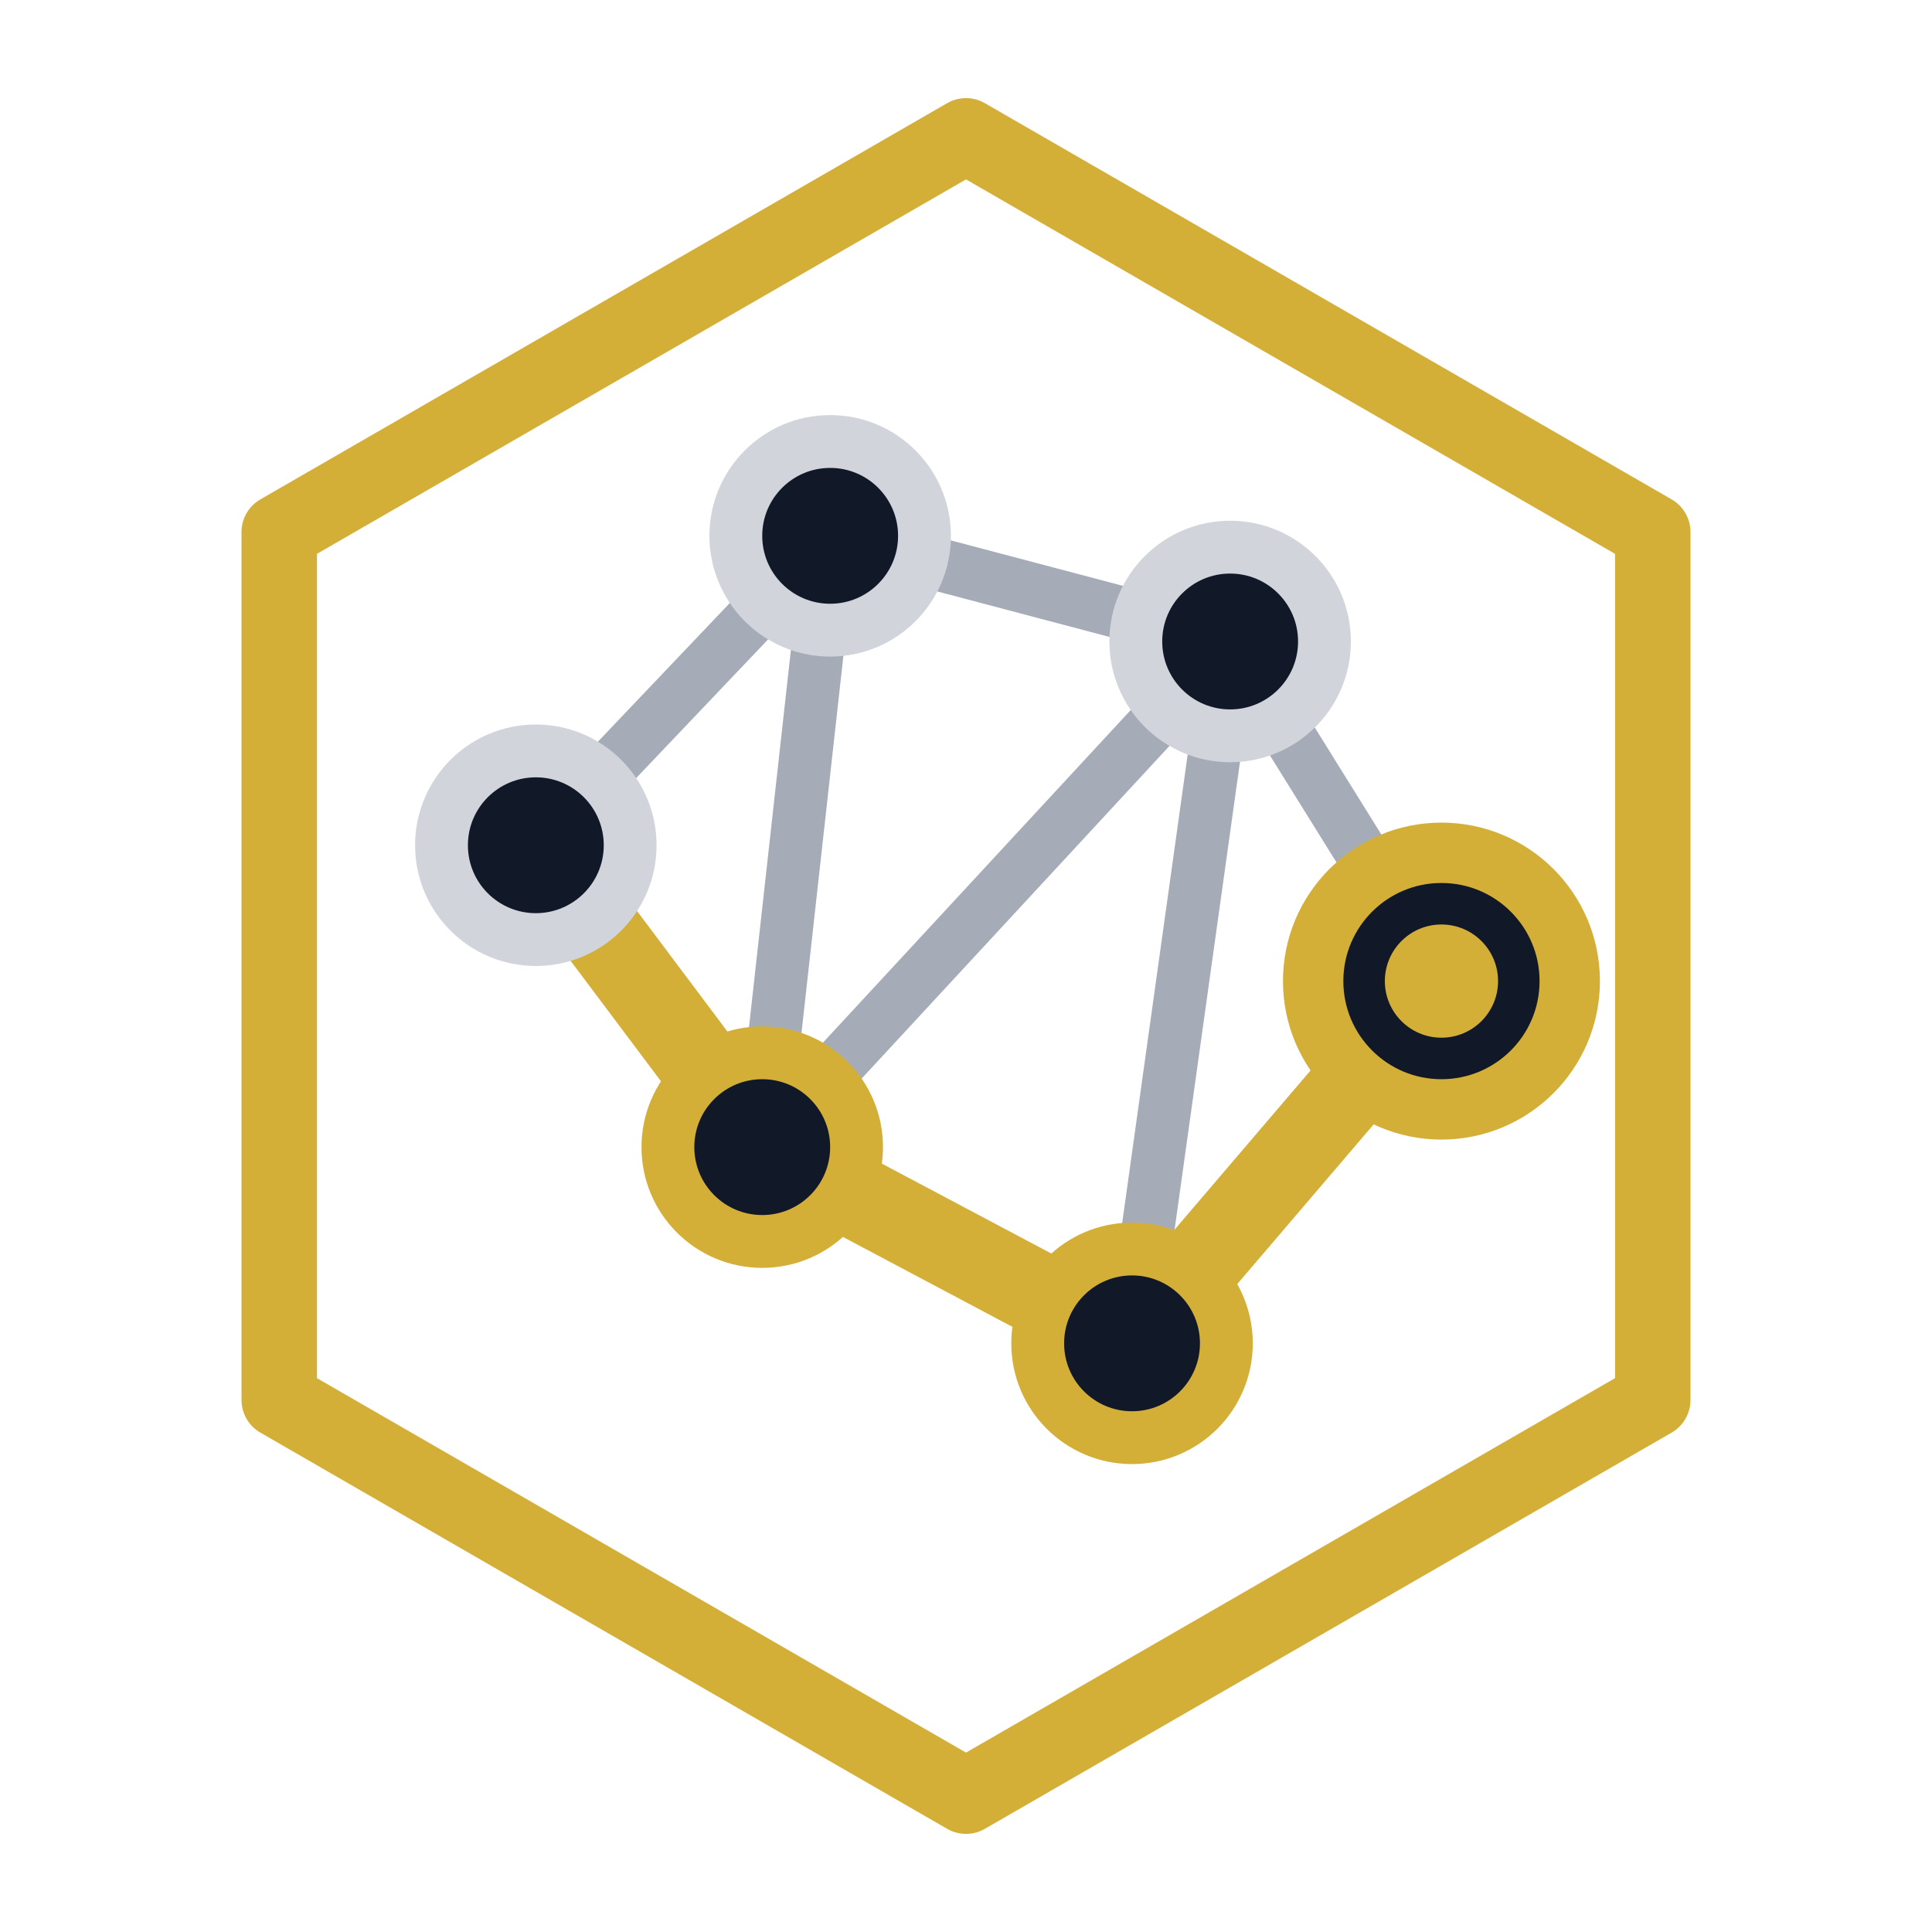
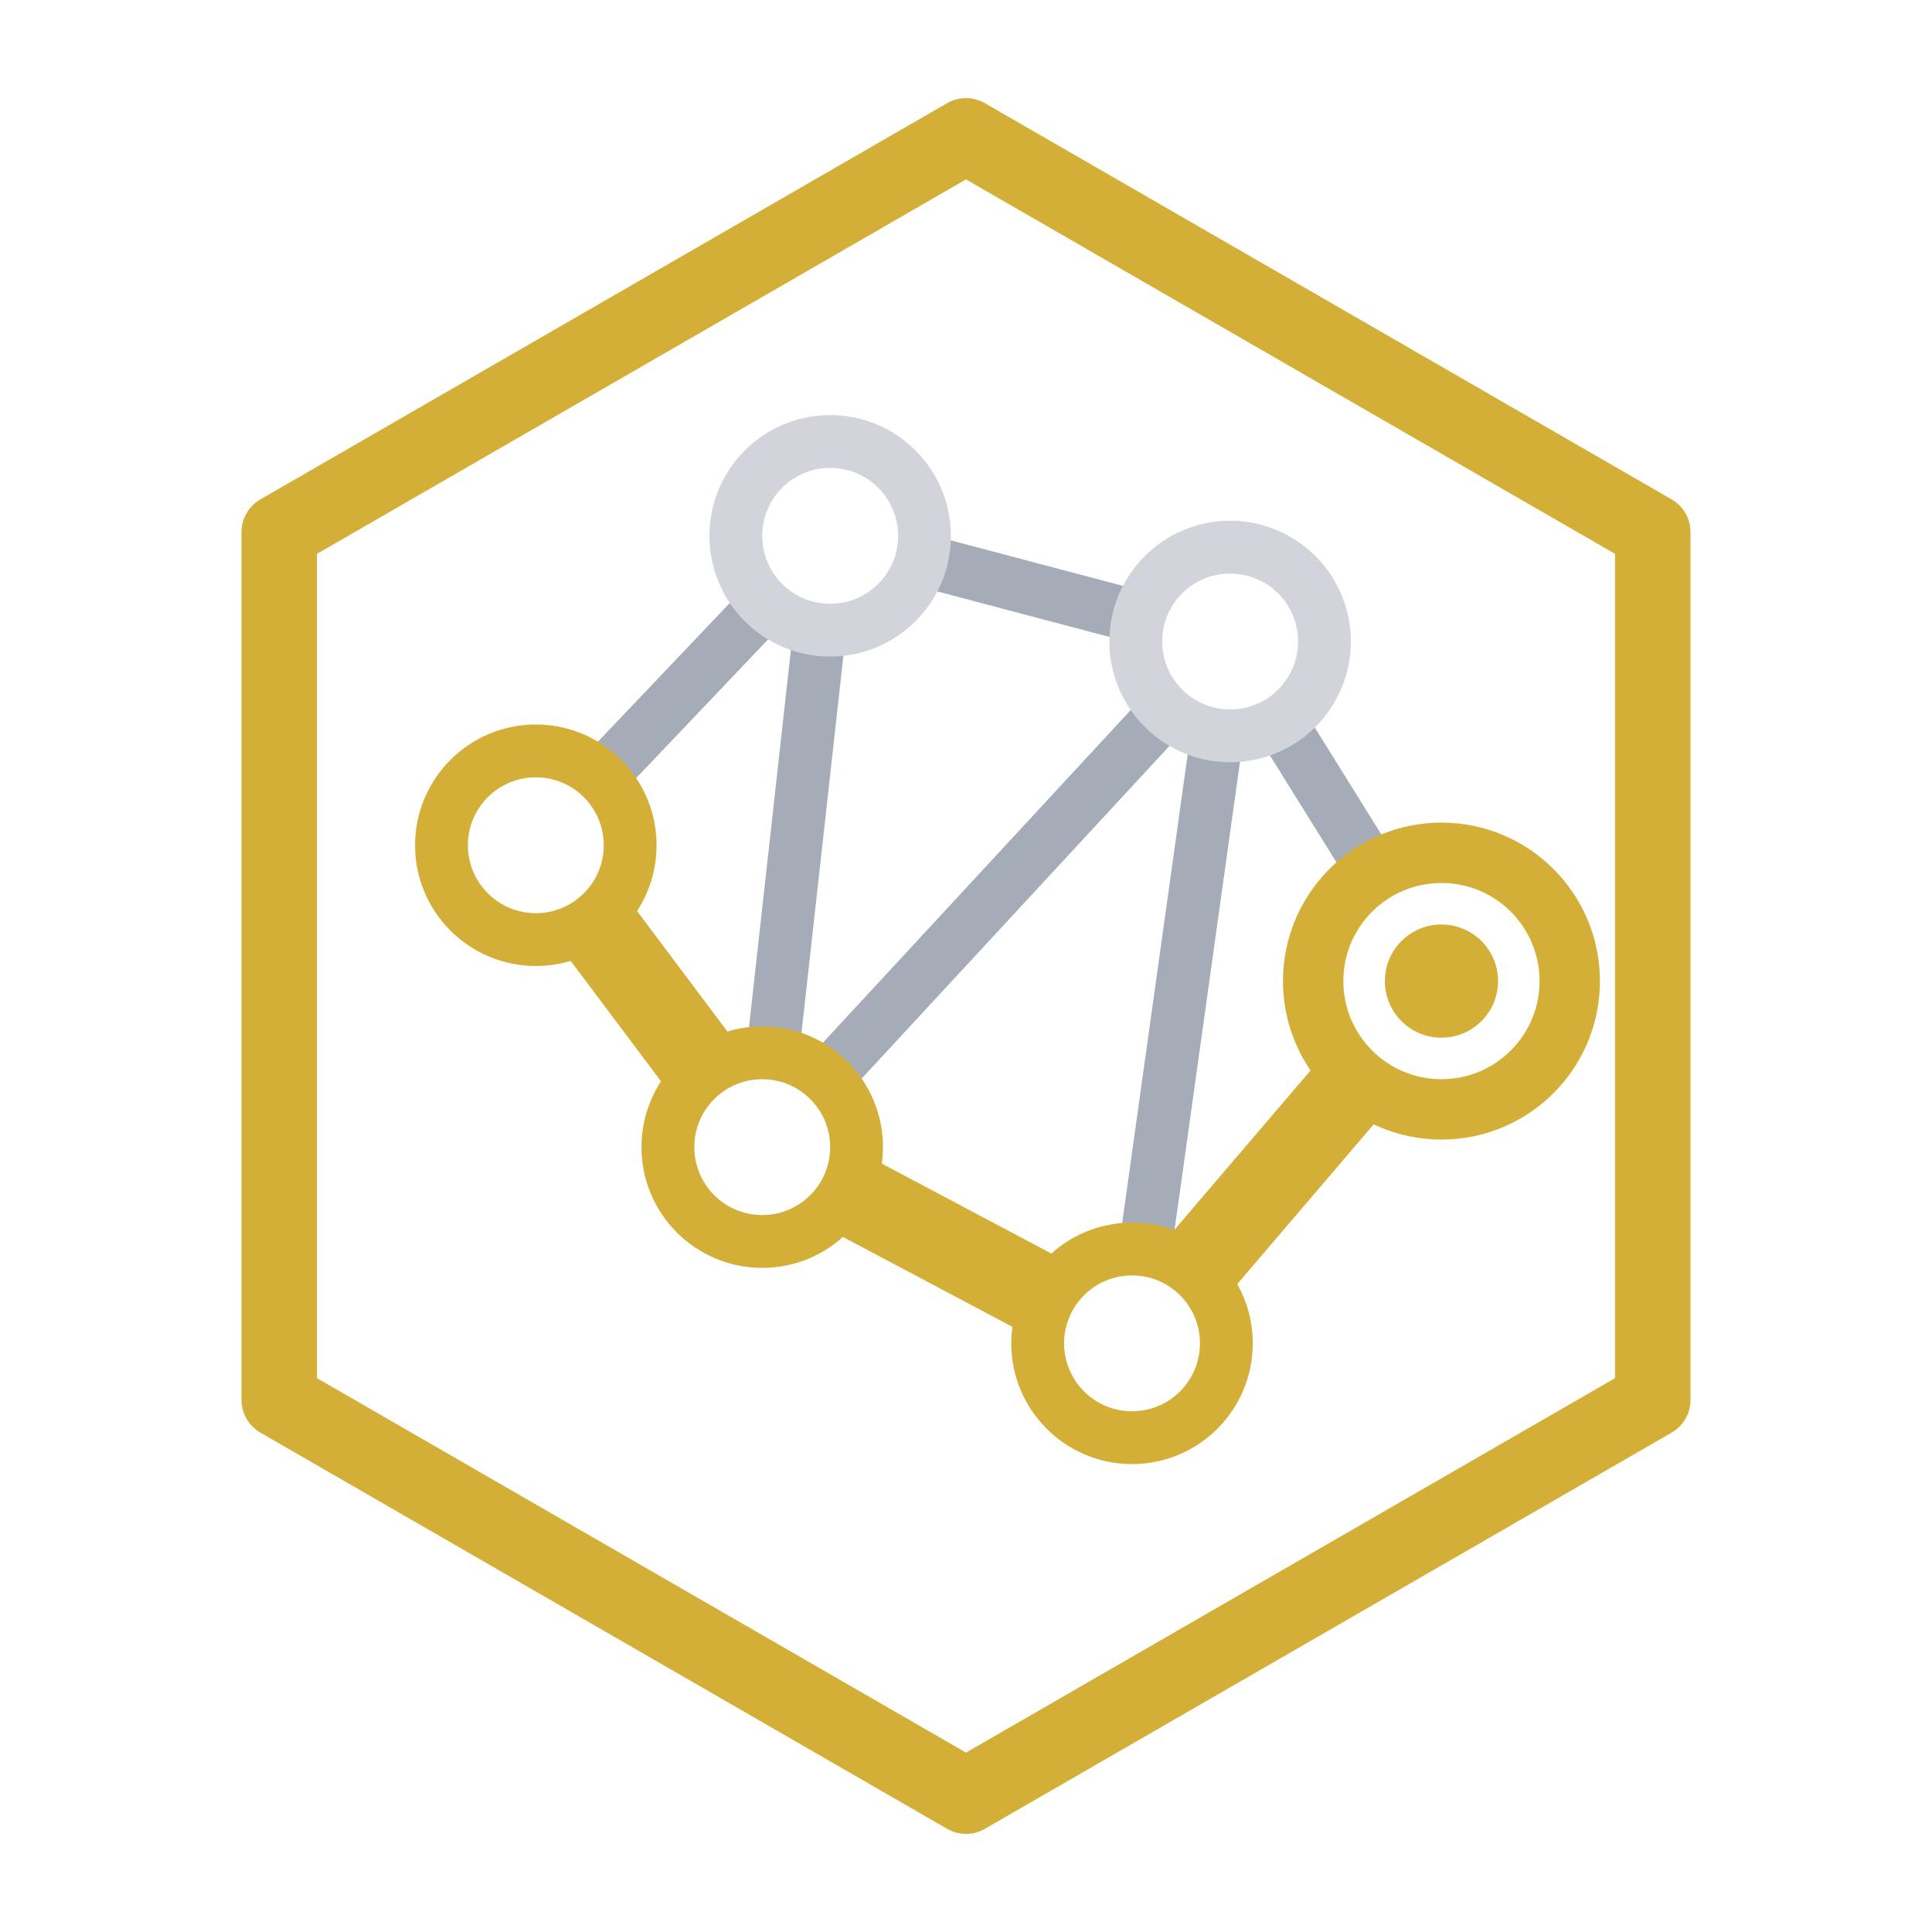
<svg xmlns="http://www.w3.org/2000/svg" viewBox="0 0 512 512" role="img" aria-labelledby="title desc">
  <path d="M256 36 L438 141 L438 371 L256 476 L74 371 L74 141 Z" fill="none" stroke="#D4AF37" stroke-width="20" stroke-linejoin="round" />
-   <g fill="none" stroke="#9CA3AF" stroke-width="14" stroke-linecap="round" stroke-linejoin="round" opacity="0.9">
-     <path d="M142 224 L220 142 L326 170 L382 260" />
-     <path d="M142 224 L202 304 L300 356 L382 260" />
-     <path d="M220 142 L202 304" />
-     <path d="M326 170 L300 356" />
-     <path d="M202 304 L326 170" />
+   <g fill="none" stroke="#9CA3AF" stroke-width="14" stroke-linecap="butt" stroke-linejoin="round" opacity="0.9">
+     <path d="M159.23 205.89 L202.77 160.11" />
+     <path d="M244.17 148.38 L301.83 163.62" />
+     <path d="M339.21 191.23 L364.04 231.13" />
+     <path d="M157.00 244.00 L187.00 284.00" />
+     <path d="M224.08 315.72 L277.92 344.28" />
+     <path d="M316.24 336.99 L359.92 285.85" />
+     <path d="M217.24 166.85 L204.76 279.15" />
+     <path d="M322.54 194.76 L303.46 331.24" />
+     <path d="M218.98 285.65 L309.02 188.35" />
  </g>
-   <path d="M142 224 L202 304 L300 356 L382 260" fill="none" stroke="#D4AF37" stroke-width="22" stroke-linecap="round" stroke-linejoin="round" />
+   <g fill="none" stroke="#D4AF37" stroke-width="22" stroke-linecap="butt" stroke-linejoin="round">
+     <path d="M157.00 244.00 L187.00 284.00" />
+     <path d="M224.08 315.72 L277.92 344.28" />
+     <path d="M316.24 336.99 L359.92 285.85" />
+   </g>
  <g stroke-width="14">
-     <circle cx="142" cy="224" r="25" fill="#111827" stroke="#D1D5DB" />
-     <circle cx="220" cy="142" r="25" fill="#111827" stroke="#D1D5DB" />
-     <circle cx="326" cy="170" r="25" fill="#111827" stroke="#D1D5DB" />
-     <circle cx="202" cy="304" r="25" fill="#111827" stroke="#D4AF37" />
-     <circle cx="300" cy="356" r="25" fill="#111827" stroke="#D4AF37" />
+     <circle cx="142" cy="224" r="25" fill="none" stroke="#D4AF37" />
+     <circle cx="220" cy="142" r="25" fill="none" stroke="#D1D5DB" />
+     <circle cx="326" cy="170" r="25" fill="none" stroke="#D1D5DB" />
+     <circle cx="202" cy="304" r="25" fill="none" stroke="#D4AF37" />
+     <circle cx="300" cy="356" r="25" fill="none" stroke="#D4AF37" />
  </g>
-   <circle cx="382" cy="260" r="34" fill="#111827" stroke="#D4AF37" stroke-width="16" />
+   <circle cx="382" cy="260" r="34" fill="none" stroke="#D4AF37" stroke-width="16" />
  <circle cx="382" cy="260" r="15" fill="#D4AF37" />
</svg>
